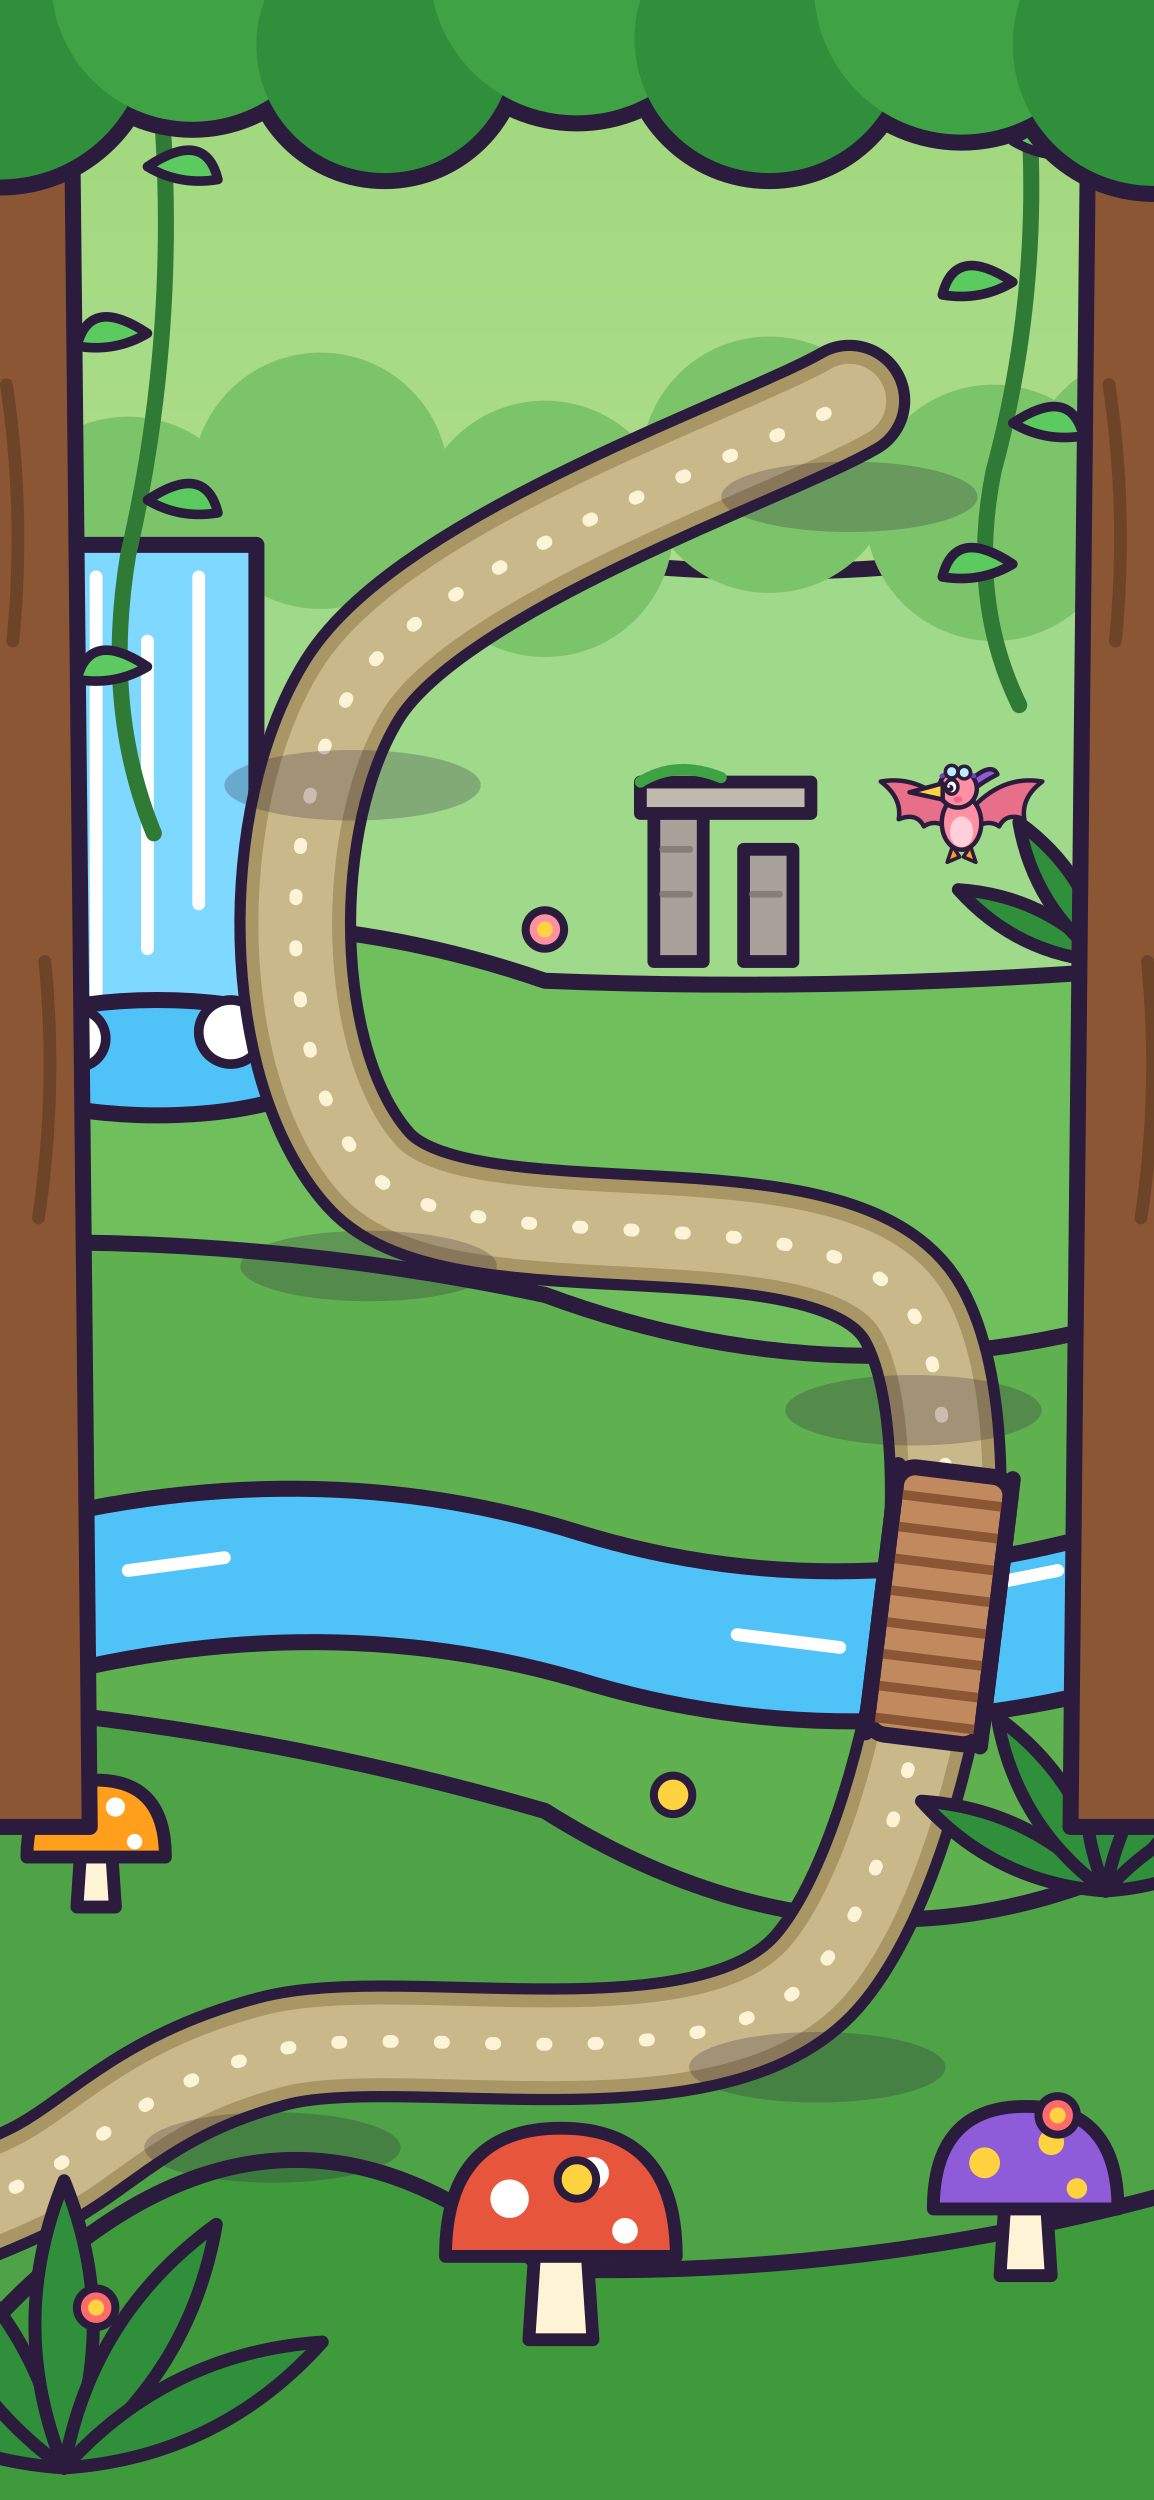
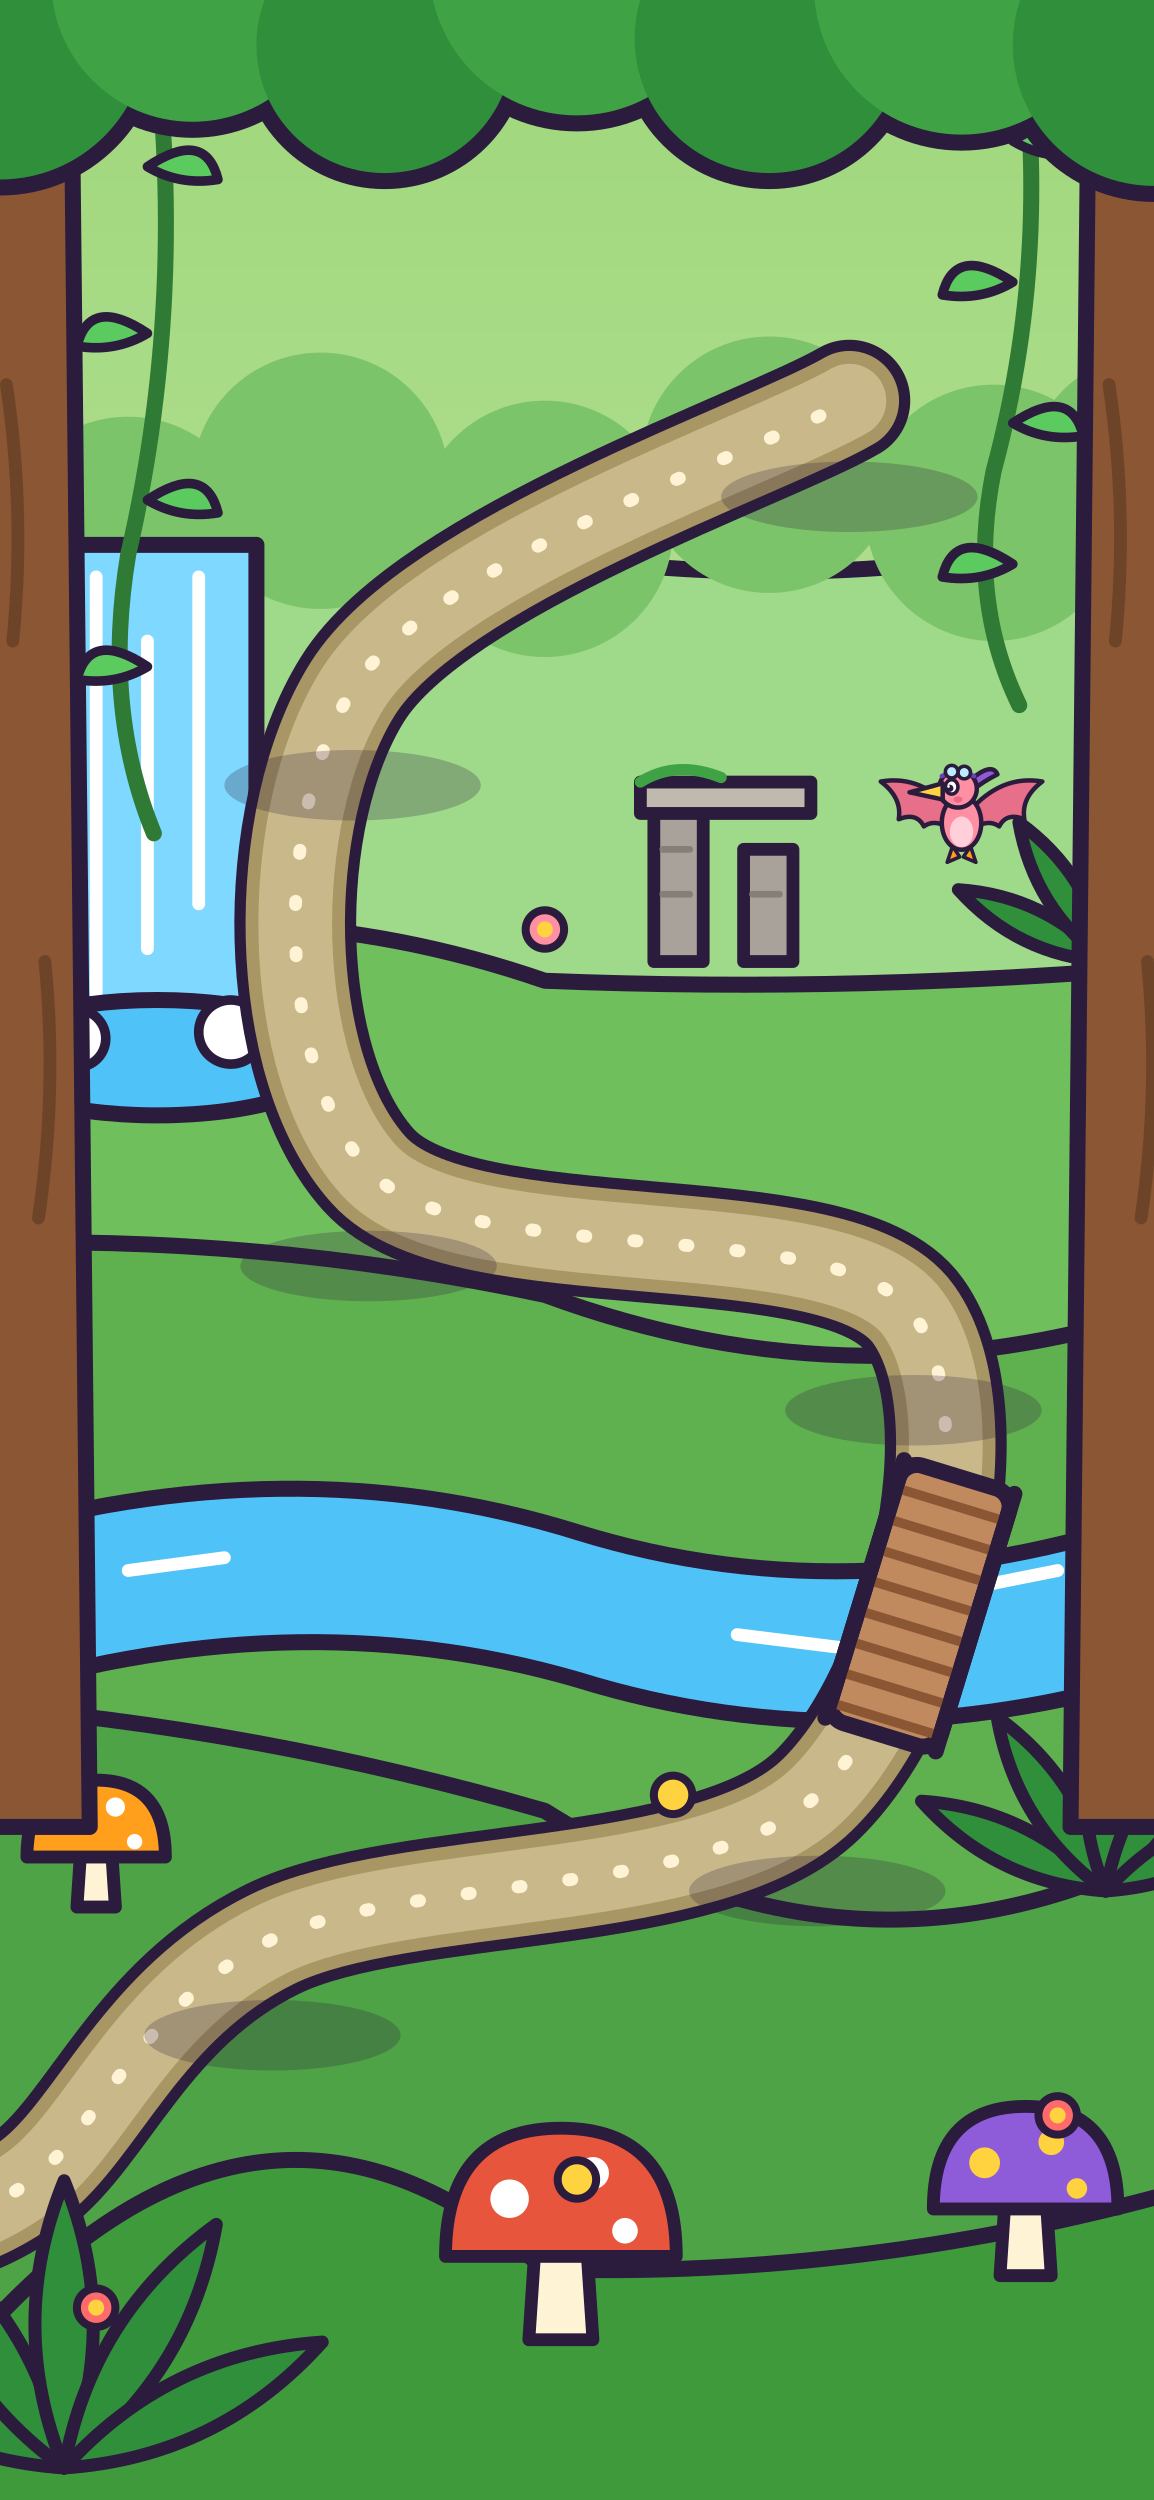
<svg xmlns="http://www.w3.org/2000/svg" viewBox="0 0 360 780" width="360" height="780">
  <defs>
    <linearGradient id="sky" x1="0" y1="0" x2="0" y2="1">
      <stop offset="0" stop-color="#9ED67A" />
      <stop offset="1" stop-color="#E2F7C8" />
    </linearGradient>
    <g id="cloud">
      <circle cx="0" cy="0" r="16" />
      <circle cx="18" cy="-8" r="20" />
      <circle cx="38" cy="0" r="15" />
      <rect x="0" y="0" width="38" height="14" rx="7" />
    </g>
    <g id="bush">
      <circle cx="0" cy="0" r="18" />
      <circle cx="22" cy="-8" r="22" />
      <circle cx="46" cy="2" r="17" />
      <rect x="0" y="0" width="46" height="18" />
    </g>
  </defs>
  <rect width="360" height="780" fill="url(#sky)" />
  <g stroke="#2B1B3D" stroke-width="5" stroke-linejoin="round" stroke-linecap="round">
    <path d="M-10 157 Q80 134 170 173 Q270 188 370 161 L370 790 L-10 790 Z" fill="#9FD98A" />
    <circle cx="40" cy="170" r="40" fill="#7CC46A" stroke="none" />
    <circle cx="100" cy="150" r="40" fill="#7CC46A" stroke="none" />
    <circle cx="170" cy="165" r="40" fill="#7CC46A" stroke="none" />
    <circle cx="240" cy="145" r="40" fill="#7CC46A" stroke="none" />
    <circle cx="310" cy="160" r="40" fill="#7CC46A" stroke="none" />
    <circle cx="360" cy="150" r="40" fill="#7CC46A" stroke="none" />
    <path d="M-10 298 Q80 275 170 306 Q270 310 370 301 L370 790 L-10 790 Z" fill="#6FBF5C" />
    <rect x="18" y="170" width="62" height="160" fill="#7FD8FF" />
    <path d="M30 180 L30 310" fill="none" stroke="#FFFFFF" stroke-width="4" />
    <path d="M46 200 L46 296" fill="none" stroke="#FFFFFF" stroke-width="4" />
    <path d="M62 180 L62 282" fill="none" stroke="#FFFFFF" stroke-width="4" />
    <ellipse cx="49.0" cy="330" rx="56" ry="18" fill="#4FC3F7" />
    <circle cx="24" cy="324" r="9" fill="#FFFFFF" stroke-width="3" />
    <circle cx="72" cy="322" r="10" fill="#FFFFFF" stroke-width="3" />
    <path d="M-10 388 Q80 385 170 404 Q270 441 370 406 L370 790 L-10 790 Z" fill="#5FB04F" />
    <path d="M-10 480 Q90 450 180 478 Q270 506 370 470 L370 520 Q270 552 180 524 Q90 498 -10 530 Z" fill="#4FC3F7" />
    <path d="M40 490 L70 486 M230 510 L262 514 M300 496 L330 490" fill="none" stroke="#FFFFFF" stroke-width="4" />
    <path d="M-10 532 Q80 539 170 565 Q270 628 370 574 L370 790 L-10 790 Z" fill="#4FA347" />
    <path d="M-10 733 Q80 629 170 708 Q270 711 370 683 L370 790 L-10 790 Z" fill="#3F9A3C" />
-     <path d="M-40 700 C-31.7 696.7 -10.8 690.0 10 680 C30.8 670.0 44.2 650.8 85 640 C125.8 629.2 221.7 653.3 255 615 C288.3 576.7 308.3 451.7 285 410 C261.7 368.3 144.2 397.5 115 365 C85.8 332.5 85.0 255.0 110 215 C135.0 175.0 239.2 140.0 265 125" fill="none" stroke="#2B1B3D" stroke-width="38" />
-     <path d="M-40 700 C-31.7 696.7 -10.8 690.0 10 680 C30.8 670.0 44.2 650.8 85 640 C125.8 629.2 221.7 653.3 255 615 C288.3 576.7 308.3 451.7 285 410 C261.7 368.3 144.2 397.5 115 365 C85.8 332.5 85.0 255.0 110 215 C135.0 175.0 239.2 140.0 265 125" fill="none" stroke="#A89664" stroke-width="31" />
-     <path d="M-40 700 C-31.7 696.7 -10.8 690.0 10 680 C30.8 670.0 44.2 650.8 85 640 C125.8 629.2 221.7 653.3 255 615 C288.3 576.7 308.3 451.7 285 410 C261.7 368.3 144.2 397.5 115 365 C85.8 332.5 85.0 255.0 110 215 C135.0 175.0 239.2 140.0 265 125" fill="none" stroke="#C9B98A" stroke-width="23" />
-     <path d="M-40 700 C-31.7 696.7 -10.8 690.0 10 680 C30.8 670.0 44.2 650.8 85 640 C125.8 629.2 221.7 653.3 255 615 C288.3 576.7 308.3 451.7 285 410 C261.7 368.3 144.2 397.5 115 365 C85.8 332.5 85.0 255.0 110 215 C135.0 175.0 239.2 140.0 265 125" fill="none" stroke="#FFF3D6" stroke-width="4" stroke-dasharray="1 15" />
-     <ellipse cx="85" cy="670" rx="40" ry="11" fill="#2B1B3D" opacity="0.25" stroke="none" />
-     <ellipse cx="255" cy="645" rx="40" ry="11" fill="#2B1B3D" opacity="0.25" stroke="none" />
+     <path d="M-40 700 C-31.7 696.7 -10.8 695.8 10 680 C30.8 664.2 44.2 625.0 85 605 C125.8 585.0 221.7 592.5 255 560 C288.3 527.5 308.3 442.5 285 410 C261.7 377.5 144.2 397.5 115 365 C85.8 332.5 85.0 255.0 110 215 C135.0 175.0 239.2 140.0 265 125" fill="none" stroke="#2B1B3D" stroke-width="38" />
+     <path d="M-40 700 C-31.7 696.7 -10.8 695.8 10 680 C30.8 664.2 44.2 625.0 85 605 C125.8 585.0 221.7 592.5 255 560 C288.3 527.5 308.3 442.5 285 410 C261.7 377.5 144.2 397.5 115 365 C85.8 332.5 85.0 255.0 110 215 C135.0 175.0 239.2 140.0 265 125" fill="none" stroke="#A89664" stroke-width="31" />
+     <path d="M-40 700 C-31.7 696.7 -10.8 695.8 10 680 C30.8 664.2 44.2 625.0 85 605 C125.8 585.0 221.7 592.5 255 560 C288.3 527.5 308.3 442.5 285 410 C261.7 377.5 144.2 397.5 115 365 C85.8 332.5 85.0 255.0 110 215 C135.0 175.0 239.2 140.0 265 125" fill="none" stroke="#C9B98A" stroke-width="23" />
+     <path d="M-40 700 C-31.7 696.7 -10.8 695.8 10 680 C30.8 664.2 44.2 625.0 85 605 C125.8 585.0 221.7 592.5 255 560 C288.3 527.5 308.3 442.5 285 410 C261.7 377.5 144.2 397.5 115 365 C85.8 332.5 85.0 255.0 110 215 C135.0 175.0 239.2 140.0 265 125" fill="none" stroke="#FFF3D6" stroke-width="4" stroke-dasharray="1 15" />
+     <ellipse cx="85" cy="635" rx="40" ry="11" fill="#2B1B3D" opacity="0.25" stroke="none" />
+     <ellipse cx="255" cy="590" rx="40" ry="11" fill="#2B1B3D" opacity="0.25" stroke="none" />
    <ellipse cx="285" cy="440" rx="40" ry="11" fill="#2B1B3D" opacity="0.25" stroke="none" />
    <ellipse cx="115" cy="395" rx="40" ry="11" fill="#2B1B3D" opacity="0.25" stroke="none" />
    <ellipse cx="110" cy="245" rx="40" ry="11" fill="#2B1B3D" opacity="0.25" stroke="none" />
    <ellipse cx="265" cy="155" rx="40" ry="11" fill="#2B1B3D" opacity="0.25" stroke="none" />
-     <g transform="translate(293 501) rotate(-83)">
+     <g transform="translate(287 501) rotate(-73)">
      <rect x="-42.0" y="-18" width="84" height="36" rx="6" fill="#C08A5E" />
      <path d="M-37.0 -16 L-37.0 16" fill="none" stroke="#8A5634" stroke-width="3" />
      <path d="M-27.0 -16 L-27.0 16" fill="none" stroke="#8A5634" stroke-width="3" />
      <path d="M-17.0 -16 L-17.0 16" fill="none" stroke="#8A5634" stroke-width="3" />
      <path d="M-7.0 -16 L-7.0 16" fill="none" stroke="#8A5634" stroke-width="3" />
      <path d="M3.0 -16 L3.0 16" fill="none" stroke="#8A5634" stroke-width="3" />
      <path d="M13.0 -16 L13.0 16" fill="none" stroke="#8A5634" stroke-width="3" />
      <path d="M23.0 -16 L23.0 16" fill="none" stroke="#8A5634" stroke-width="3" />
      <path d="M33.0 -16 L33.0 16" fill="none" stroke="#8A5634" stroke-width="3" />
      <path d="M-42.0 -18 L42.0 -18 M-42.0 18 L42.0 18" fill="none" stroke-width="5" />
    </g>
    <g transform="translate(225 300) scale(0.7)" stroke-width="5.7">
      <rect x="-30" y="-70" width="22" height="70" fill="#A8A29A" />
      <rect x="10" y="-50" width="22" height="50" fill="#A8A29A" />
      <rect x="-36" y="-80" width="76" height="14" fill="#BFB9AE" />
      <path d="M-26 -50 L-14 -50 M-26 -30 L-14 -30 M14 -30 L26 -30" fill="none" stroke="#857F76" stroke-width="3" />
      <path d="M-36 -80 Q-20 -90 0 -82" fill="none" stroke="#3FA244" stroke-width="5" />
    </g>
    <g transform="translate(175 730) scale(1.0)" stroke-width="4.0">
      <path d="M-10 0 L-8 -30 L8 -30 L10 0 Z" fill="#FFF3D6" />
      <path d="M-36 -26 Q-36 -66 0 -66 Q36 -66 36 -26 Z" fill="#E8553D" />
      <circle cx="-16" cy="-44" r="6" fill="#FFFFFF" stroke="none" />
      <circle cx="10" cy="-52" r="5" fill="#FFFFFF" stroke="none" />
      <circle cx="20" cy="-34" r="4" fill="#FFFFFF" stroke="none" />
    </g>
    <g transform="translate(320 710) scale(0.8)" stroke-width="5.0">
      <path d="M-10 0 L-8 -30 L8 -30 L10 0 Z" fill="#FFF3D6" />
      <path d="M-36 -26 Q-36 -66 0 -66 Q36 -66 36 -26 Z" fill="#8E5BD9" />
      <circle cx="-16" cy="-44" r="6" fill="#FFD23F" stroke="none" />
      <circle cx="10" cy="-52" r="5" fill="#FFD23F" stroke="none" />
      <circle cx="20" cy="-34" r="4" fill="#FFD23F" stroke="none" />
    </g>
    <g transform="translate(30 595) scale(0.6)" stroke-width="6.7">
      <path d="M-10 0 L-8 -30 L8 -30 L10 0 Z" fill="#FFF3D6" />
      <path d="M-36 -26 Q-36 -66 0 -66 Q36 -66 36 -26 Z" fill="#FF9F1C" />
      <circle cx="-16" cy="-44" r="6" fill="#FFFFFF" stroke="none" />
      <circle cx="10" cy="-52" r="5" fill="#FFFFFF" stroke="none" />
      <circle cx="20" cy="-34" r="4" fill="#FFFFFF" stroke="none" />
    </g>
    <g transform="translate(20 770) scale(1.4)" stroke-width="2.9">
      <path d="M0 0 Q-13 -32 0 -64 Q13 -32 0 0 Z" transform="rotate(-64)" fill="#2F8F3A" />
      <path d="M0 0 Q-13 -32 0 -64 Q13 -32 0 0 Z" transform="rotate(-32)" fill="#2F8F3A" />
      <path d="M0 0 Q-13 -32 0 -64 Q13 -32 0 0 Z" transform="rotate(0)" fill="#2F8F3A" />
      <path d="M0 0 Q-13 -32 0 -64 Q13 -32 0 0 Z" transform="rotate(32)" fill="#2F8F3A" />
      <path d="M0 0 Q-13 -32 0 -64 Q13 -32 0 0 Z" transform="rotate(64)" fill="#2F8F3A" />
    </g>
    <g transform="translate(345 590) scale(1.0)" stroke-width="4.0">
      <path d="M0 0 Q-13 -32 0 -64 Q13 -32 0 0 Z" transform="rotate(-64)" fill="#2F8F3A" />
      <path d="M0 0 Q-13 -32 0 -64 Q13 -32 0 0 Z" transform="rotate(-32)" fill="#2F8F3A" />
      <path d="M0 0 Q-13 -32 0 -64 Q13 -32 0 0 Z" transform="rotate(0)" fill="#2F8F3A" />
      <path d="M0 0 Q-13 -32 0 -64 Q13 -32 0 0 Z" transform="rotate(32)" fill="#2F8F3A" />
      <path d="M0 0 Q-13 -32 0 -64 Q13 -32 0 0 Z" transform="rotate(64)" fill="#2F8F3A" />
    </g>
    <g transform="translate(345 300) scale(0.8)" stroke-width="5.0">
      <path d="M0 0 Q-13 -32 0 -64 Q13 -32 0 0 Z" transform="rotate(-64)" fill="#2F8F3A" />
      <path d="M0 0 Q-13 -32 0 -64 Q13 -32 0 0 Z" transform="rotate(-32)" fill="#2F8F3A" />
      <path d="M0 0 Q-13 -32 0 -64 Q13 -32 0 0 Z" transform="rotate(0)" fill="#2F8F3A" />
      <path d="M0 0 Q-13 -32 0 -64 Q13 -32 0 0 Z" transform="rotate(32)" fill="#2F8F3A" />
      <path d="M0 0 Q-13 -32 0 -64 Q13 -32 0 0 Z" transform="rotate(64)" fill="#2F8F3A" />
    </g>
    <path d="M-12.0 570 L-6.0 -10 L22.0 -10 L28.0 570 Z" fill="#8A5634" />
    <path d="M2 120 Q8 160 4 200 M14 300 Q18 340 12 380" fill="none" stroke="#6E4428" stroke-width="4" />
    <path d="M334.0 570 L340.0 -10 L364.0 -10 L370.0 570 Z" fill="#8A5634" />
    <path d="M346 120 Q352 160 348 200 M358 300 Q362 340 356 380" fill="none" stroke="#6E4428" stroke-width="4" />
    <path d="M46 -5 Q60 87 40 173 Q32 221 48 260" fill="none" stroke="#2F7A34" stroke-width="5" />
    <path d="M46 52 Q64 40 68 56 Q56 58 46 52 Z" fill="#5CCB5F" stroke-width="3" />
    <path d="M46 104 Q28 92 24 108 Q36 110 46 104 Z" fill="#5CCB5F" stroke-width="3" />
    <path d="M46 156 Q64 144 68 160 Q56 162 46 156 Z" fill="#5CCB5F" stroke-width="3" />
    <path d="M46 208 Q28 196 24 212 Q36 214 46 208 Z" fill="#5CCB5F" stroke-width="3" />
    <path d="M316 -5 Q330 73 310 147 Q302 187 318 220" fill="none" stroke="#2F7A34" stroke-width="5" />
    <path d="M316 44 Q334 32 338 48 Q326 50 316 44 Z" fill="#5CCB5F" stroke-width="3" />
    <path d="M316 88 Q298 76 294 92 Q306 94 316 88 Z" fill="#5CCB5F" stroke-width="3" />
    <path d="M316 132 Q334 120 338 136 Q326 138 316 132 Z" fill="#5CCB5F" stroke-width="3" />
    <path d="M316 176 Q298 164 294 180 Q306 182 316 176 Z" fill="#5CCB5F" stroke-width="3" />
    <circle cx="0" cy="10" r="46" fill="#2B1B3D" stroke-width="10" />
    <circle cx="60" cy="-6" r="44" fill="#2B1B3D" stroke-width="10" />
    <circle cx="120" cy="14" r="40" fill="#2B1B3D" stroke-width="10" />
    <circle cx="180" cy="-10" r="46" fill="#2B1B3D" stroke-width="10" />
    <circle cx="240" cy="12" r="42" fill="#2B1B3D" stroke-width="10" />
    <circle cx="300" cy="-4" r="46" fill="#2B1B3D" stroke-width="10" />
    <circle cx="360" cy="14" r="44" fill="#2B1B3D" stroke-width="10" />
    <circle cx="0" cy="10" r="46" fill="#2F8F3A" stroke="none" />
    <circle cx="60" cy="-6" r="44" fill="#3FA244" stroke="none" />
    <circle cx="120" cy="14" r="40" fill="#2F8F3A" stroke="none" />
    <circle cx="180" cy="-10" r="46" fill="#3FA244" stroke="none" />
    <circle cx="240" cy="12" r="42" fill="#2F8F3A" stroke="none" />
    <circle cx="300" cy="-4" r="46" fill="#3FA244" stroke="none" />
    <circle cx="360" cy="14" r="44" fill="#2F8F3A" stroke="none" />
    <g transform="translate(328.0 222.0) scale(-0.28 0.28)">
      <g stroke="#2B1B3D" stroke-width="5" stroke-linejoin="round" stroke-linecap="round">
        <path d="M92 112 Q56 70 10 78 Q34 96 30 120 Q50 112 58 128 Q72 118 92 134 Z" fill="#E86F8A" />
        <path d="M108 112 Q144 70 190 78 Q166 96 170 120 Q150 112 142 128 Q128 118 108 134 Z" fill="#E86F8A" />
        <path d="M90 150 L84 168 L98 162 Z" fill="#FF9F1C" stroke-width="4" />
        <path d="M110 150 L116 168 L102 162 Z" fill="#FF9F1C" stroke-width="4" />
        <ellipse cx="100" cy="124" rx="22" ry="30" fill="#FF8FA3" />
        <ellipse cx="100" cy="134" rx="13" ry="17" fill="#FFD0DA" stroke="none" />
        <path d="M90 76 Q66 56 60 70 Q76 78 88 88 Z" fill="#8E5BD9" />
        <circle cx="104" cy="86" r="21" fill="#FF8FA3" />
        <path d="M121 80 L158 90 L121 98 Z" fill="#FFD23F" />
        <ellipse cx="111" cy="84" rx="7" ry="8" fill="#FFFFFF" stroke-width="4" />
        <circle cx="113" cy="85.5" r="4" fill="#2B1B3D" stroke="none" />
        <circle cx="114.5" cy="83.5" r="1.5" fill="#FFFFFF" stroke="none" />
        <ellipse cx="104" cy="98" rx="5" ry="3.5" fill="#E8557A" stroke="none" opacity="0.7" />
        <path d="M86 72 Q104 62 122 72" fill="none" stroke="#6B3FB5" stroke-width="5" />
        <circle cx="97" cy="68" r="7" fill="#BDEBFF" stroke-width="4" />
        <circle cx="111" cy="67" r="7" fill="#BDEBFF" stroke-width="4" />
      </g>
    </g>
    <circle cx="330" cy="660" r="6" fill="#FF6B6B" stroke-width="2.5" />
    <circle cx="330" cy="660" r="2.5" fill="#FFD23F" stroke="none" />
    <circle cx="180" cy="680" r="6" fill="#FFD23F" stroke-width="2.5" />
    <circle cx="180" cy="680" r="2.5" fill="#FFD23F" stroke="none" />
    <circle cx="170" cy="290" r="6" fill="#FF8FA3" stroke-width="2.5" />
    <circle cx="170" cy="290" r="2.5" fill="#FFD23F" stroke="none" />
    <circle cx="30" cy="720" r="6" fill="#FF6B6B" stroke-width="2.5" />
    <circle cx="30" cy="720" r="2.5" fill="#FFD23F" stroke="none" />
    <circle cx="210" cy="560" r="6" fill="#FFD23F" stroke-width="2.5" />
    <circle cx="210" cy="560" r="2.5" fill="#FFD23F" stroke="none" />
  </g>
</svg>
